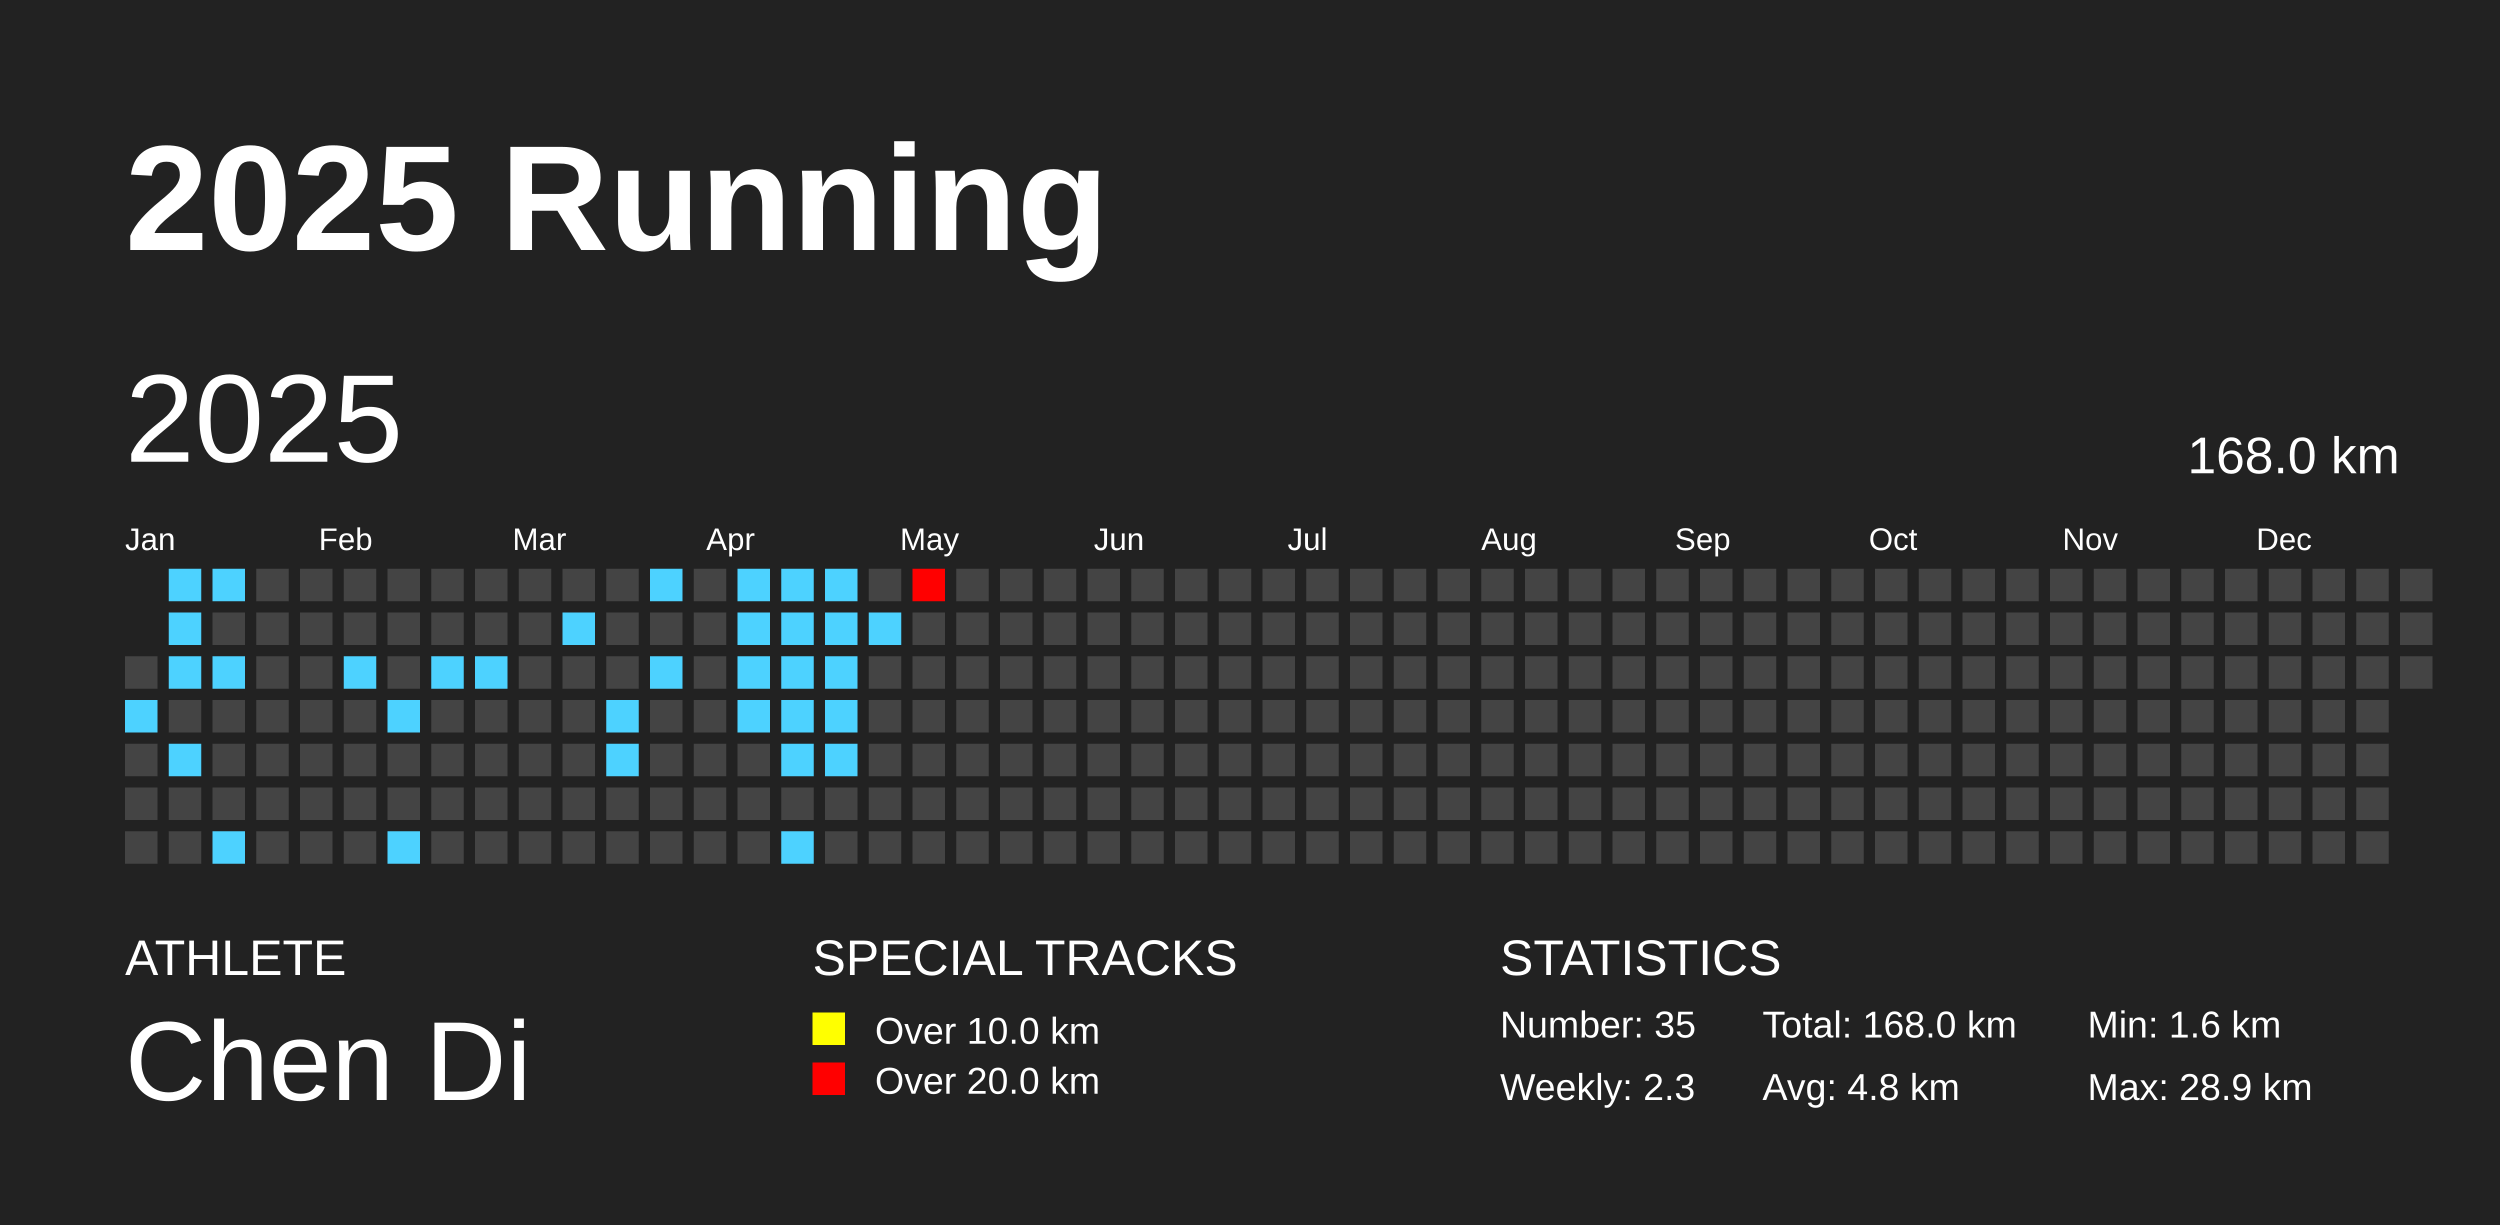
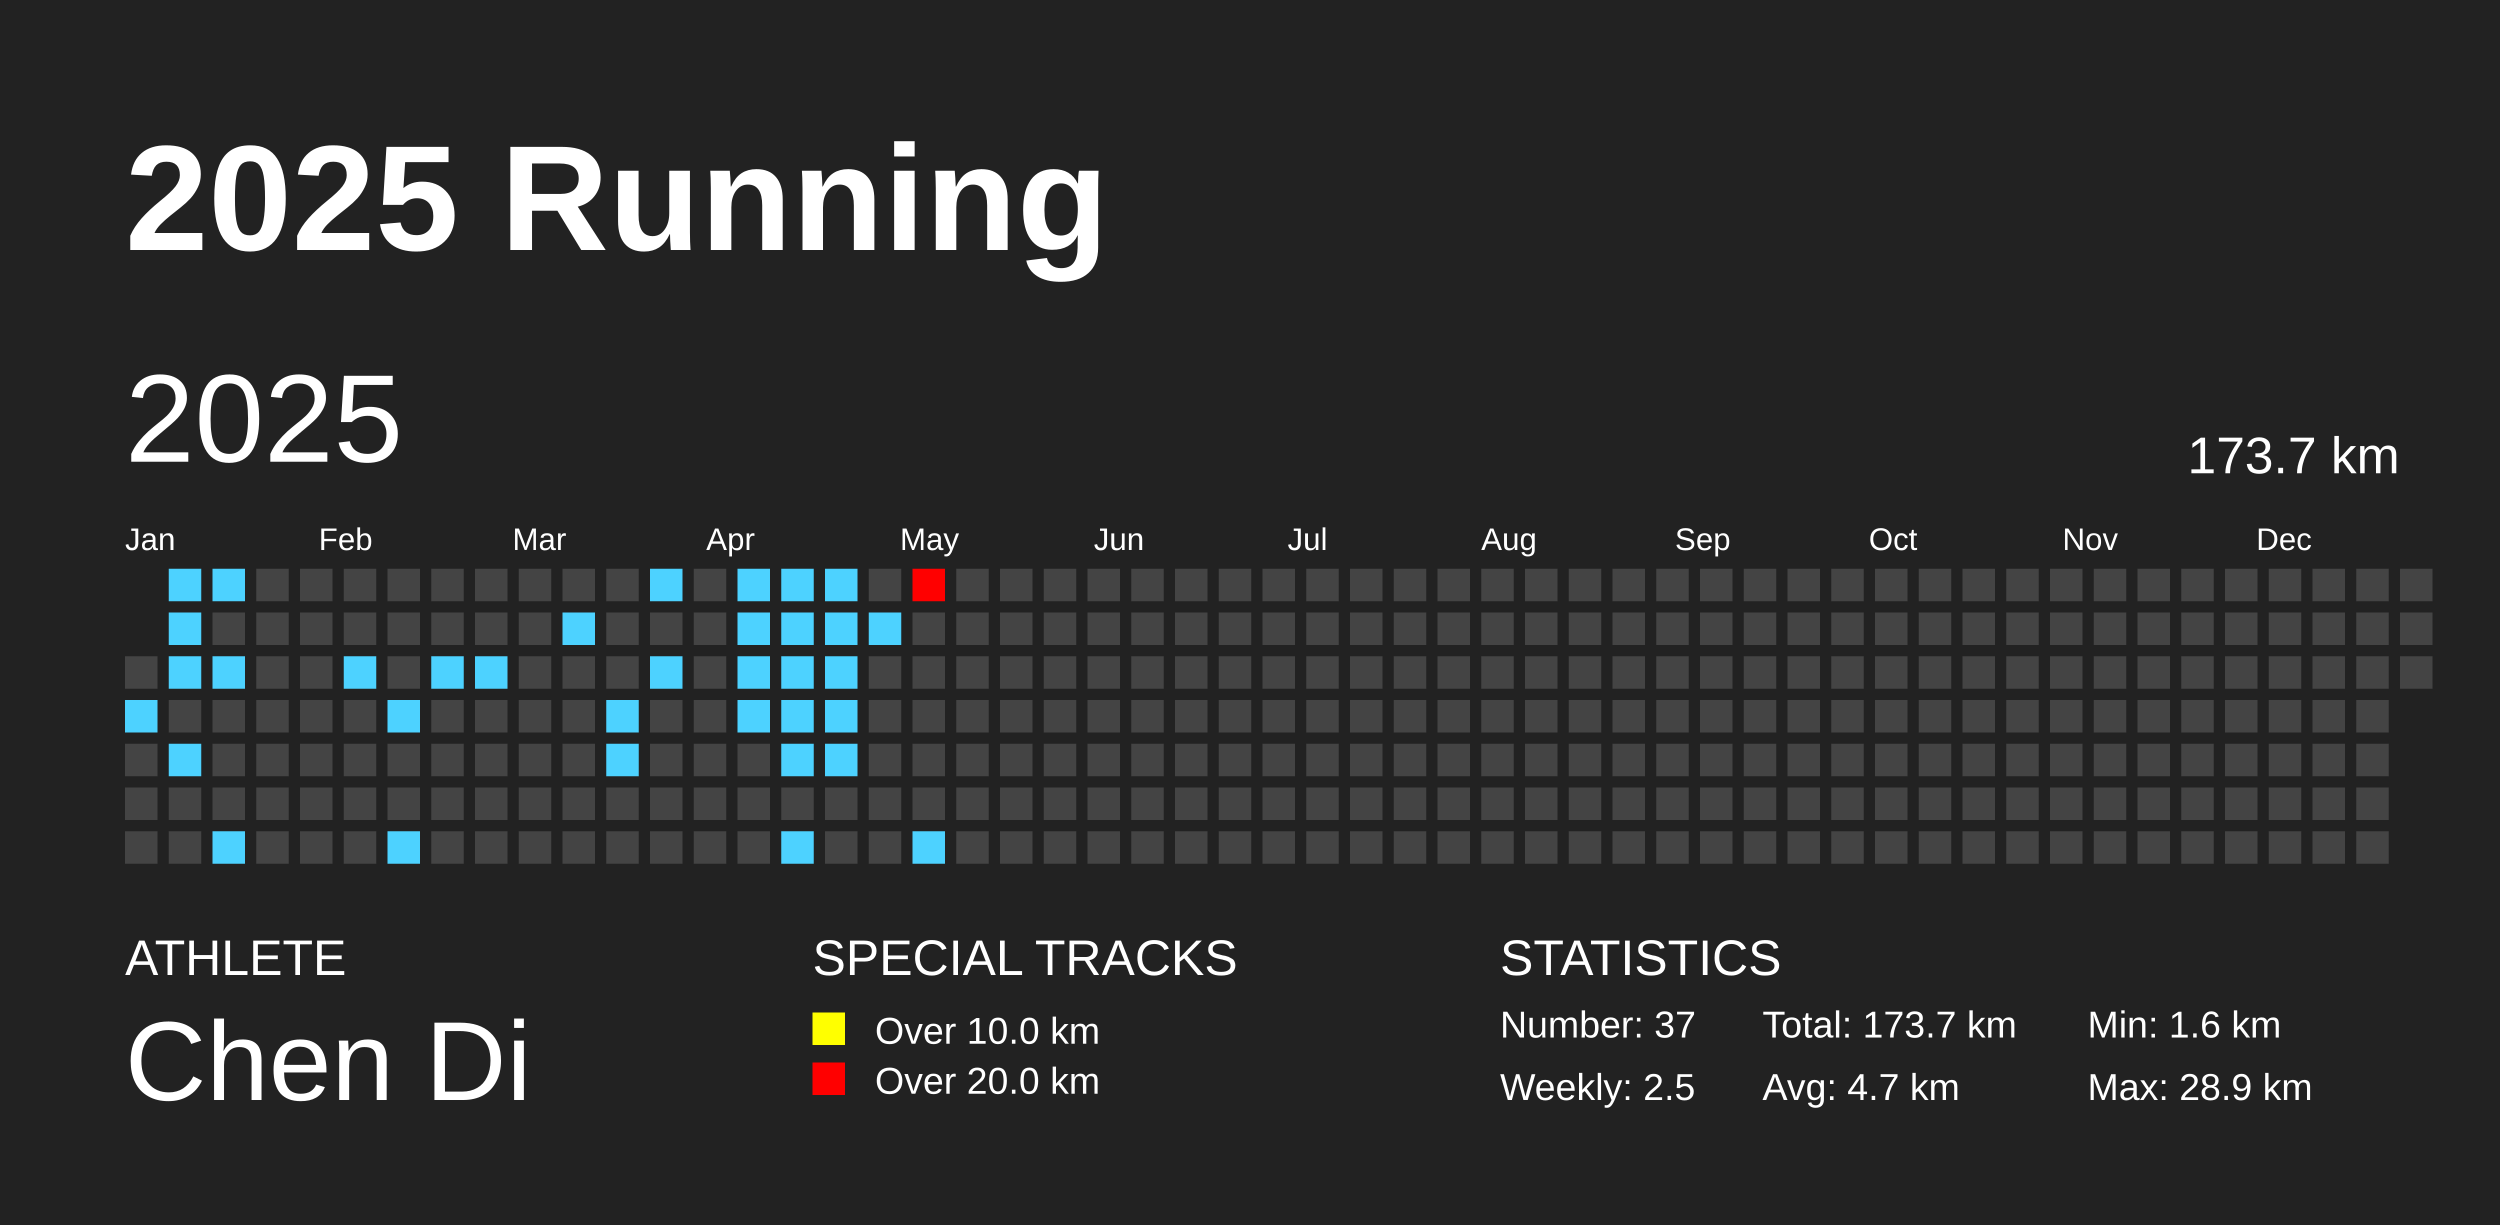
<svg xmlns="http://www.w3.org/2000/svg" baseProfile="full" height="98mm" version="1.1" viewBox="0,0,200,98" width="200mm">
  <defs />
  <rect fill="#222222" height="98" width="200" x="0" y="0" />
  <text fill="#FFFFFF" style="font-size:12px; font-family:Arial; font-weight:bold;" x="10" y="20">2025 Running</text>
  <text fill="#FFFFFF" style="font-size:4px; font-family:Arial" x="10" y="78">ATHLETE</text>
  <text fill="#FFFFFF" style="font-size:9px; font-family:Arial" x="10" y="88">Chen Di</text>
  <text fill="#FFFFFF" style="font-size:4px; font-family:Arial" x="65" y="78">SPECIAL TRACKS</text>
  <rect fill="yellow" height="2.6" width="2.6" x="65" y="81" />
  <text fill="#FFFFFF" style="font-size:3px; font-family:Arial" x="70" y="83.5">Over 10.0 km</text>
  <rect fill="red" height="2.6" width="2.6" x="65" y="85" />
  <text fill="#FFFFFF" style="font-size:3px; font-family:Arial" x="70" y="87.5">Over 20.0 km</text>
  <text fill="#FFFFFF" style="font-size:4px; font-family:Arial" x="120" y="78">STATISTICS</text>
-   <text fill="#FFFFFF" style="font-size:3px; font-family:Arial" x="120" y="83">Number: 35</text>
-   <text fill="#FFFFFF" style="font-size:3px; font-family:Arial" x="120" y="88">Weekly: 2.3</text>
-   <text fill="#FFFFFF" style="font-size:3px; font-family:Arial" x="141" y="83">Total: 168.0 km</text>
-   <text fill="#FFFFFF" style="font-size:3px; font-family:Arial" x="141" y="88">Avg: 4.8 km</text>
+   <text fill="#FFFFFF" style="font-size:3px; font-family:Arial" x="120" y="83">Number: 37</text>
+   <text fill="#FFFFFF" style="font-size:3px; font-family:Arial" x="120" y="88">Weekly: 2.5</text>
+   <text fill="#FFFFFF" style="font-size:3px; font-family:Arial" x="141" y="83">Total: 173.7 km</text>
+   <text fill="#FFFFFF" style="font-size:3px; font-family:Arial" x="141" y="88">Avg: 4.7 km</text>
  <text fill="#FFFFFF" style="font-size:3px; font-family:Arial" x="167" y="83">Min: 1.6 km</text>
  <text fill="#FFFFFF" style="font-size:3px; font-family:Arial" x="167" y="88">Max: 28.9 km</text>
  <text dominant-baseline="hanging" fill="#FFFFFF" style="font-size:10.0px; font-family:Arial;" x="10" y="30">2025</text>
-   <text dominant-baseline="hanging" fill="#FFFFFF" style="font-size:4.125px; font-family:Arial;" x="175" y="35">168.0 km</text>
+   <text dominant-baseline="hanging" fill="#FFFFFF" style="font-size:4.125px; font-family:Arial;" x="175" y="35">173.7 km</text>
  <text fill="#FFFFFF" style="font-size:2.5px; font-family:Arial" x="10.0" y="44">Jan</text>
  <text fill="#FFFFFF" style="font-size:2.5px; font-family:Arial" x="25.5" y="44">Feb</text>
  <text fill="#FFFFFF" style="font-size:2.5px; font-family:Arial" x="41.0" y="44">Mar</text>
  <text fill="#FFFFFF" style="font-size:2.5px; font-family:Arial" x="56.5" y="44">Apr</text>
  <text fill="#FFFFFF" style="font-size:2.5px; font-family:Arial" x="72.0" y="44">May</text>
  <text fill="#FFFFFF" style="font-size:2.5px; font-family:Arial" x="87.5" y="44">Jun</text>
  <text fill="#FFFFFF" style="font-size:2.5px; font-family:Arial" x="103.0" y="44">Jul</text>
  <text fill="#FFFFFF" style="font-size:2.5px; font-family:Arial" x="118.5" y="44">Aug</text>
  <text fill="#FFFFFF" style="font-size:2.5px; font-family:Arial" x="134.0" y="44">Sep</text>
  <text fill="#FFFFFF" style="font-size:2.5px; font-family:Arial" x="149.5" y="44">Oct</text>
  <text fill="#FFFFFF" style="font-size:2.5px; font-family:Arial" x="165.0" y="44">Nov</text>
  <text fill="#FFFFFF" style="font-size:2.5px; font-family:Arial" x="180.5" y="44">Dec</text>
  <rect fill="#444444" height="2.6" width="2.6" x="10.0" y="52.5" />
  <rect fill="#4dd2ff" height="2.6" width="2.6" x="10.0" y="56.0" />
  <rect fill="#444444" height="2.6" width="2.6" x="10.0" y="59.5" />
  <rect fill="#444444" height="2.6" width="2.6" x="10.0" y="63.0" />
  <rect fill="#444444" height="2.6" width="2.6" x="10.0" y="66.5" />
  <rect fill="#4dd2ff" height="2.6" width="2.6" x="13.5" y="45.5" />
  <rect fill="#4dd2ff" height="2.6" width="2.6" x="13.5" y="49.0" />
  <rect fill="#4dd2ff" height="2.6" width="2.6" x="13.5" y="52.5" />
  <rect fill="#444444" height="2.6" width="2.6" x="13.5" y="56.0" />
  <rect fill="#4dd2ff" height="2.6" width="2.6" x="13.5" y="59.5" />
  <rect fill="#444444" height="2.6" width="2.6" x="13.5" y="63.0" />
  <rect fill="#444444" height="2.6" width="2.6" x="13.5" y="66.5" />
  <rect fill="#4dd2ff" height="2.6" width="2.6" x="17.0" y="45.5" />
  <rect fill="#444444" height="2.6" width="2.6" x="17.0" y="49.0" />
  <rect fill="#4dd2ff" height="2.6" width="2.6" x="17.0" y="52.5" />
  <rect fill="#444444" height="2.6" width="2.6" x="17.0" y="56.0" />
  <rect fill="#444444" height="2.6" width="2.6" x="17.0" y="59.5" />
  <rect fill="#444444" height="2.6" width="2.6" x="17.0" y="63.0" />
  <rect fill="#4dd2ff" height="2.6" width="2.6" x="17.0" y="66.5" />
  <rect fill="#444444" height="2.6" width="2.6" x="20.5" y="45.5" />
  <rect fill="#444444" height="2.6" width="2.6" x="20.5" y="49.0" />
  <rect fill="#444444" height="2.6" width="2.6" x="20.5" y="52.5" />
  <rect fill="#444444" height="2.6" width="2.6" x="20.5" y="56.0" />
  <rect fill="#444444" height="2.6" width="2.6" x="20.5" y="59.5" />
  <rect fill="#444444" height="2.6" width="2.6" x="20.5" y="63.0" />
  <rect fill="#444444" height="2.6" width="2.6" x="20.5" y="66.5" />
  <rect fill="#444444" height="2.6" width="2.6" x="24.0" y="45.5" />
  <rect fill="#444444" height="2.6" width="2.6" x="24.0" y="49.0" />
  <rect fill="#444444" height="2.6" width="2.6" x="24.0" y="52.5" />
  <rect fill="#444444" height="2.6" width="2.6" x="24.0" y="56.0" />
  <rect fill="#444444" height="2.6" width="2.6" x="24.0" y="59.5" />
  <rect fill="#444444" height="2.6" width="2.6" x="24.0" y="63.0" />
  <rect fill="#444444" height="2.6" width="2.6" x="24.0" y="66.5" />
  <rect fill="#444444" height="2.6" width="2.6" x="27.5" y="45.5" />
  <rect fill="#444444" height="2.6" width="2.6" x="27.5" y="49.0" />
  <rect fill="#4dd2ff" height="2.6" width="2.6" x="27.5" y="52.5" />
  <rect fill="#444444" height="2.6" width="2.6" x="27.5" y="56.0" />
  <rect fill="#444444" height="2.6" width="2.6" x="27.5" y="59.5" />
  <rect fill="#444444" height="2.6" width="2.6" x="27.5" y="63.0" />
  <rect fill="#444444" height="2.6" width="2.6" x="27.5" y="66.5" />
  <rect fill="#444444" height="2.6" width="2.6" x="31.0" y="45.5" />
  <rect fill="#444444" height="2.6" width="2.6" x="31.0" y="49.0" />
  <rect fill="#444444" height="2.6" width="2.6" x="31.0" y="52.5" />
  <rect fill="#4dd2ff" height="2.6" width="2.6" x="31.0" y="56.0" />
  <rect fill="#444444" height="2.6" width="2.6" x="31.0" y="59.5" />
  <rect fill="#444444" height="2.6" width="2.6" x="31.0" y="63.0" />
  <rect fill="#4dd2ff" height="2.6" width="2.6" x="31.0" y="66.5" />
  <rect fill="#444444" height="2.6" width="2.6" x="34.5" y="45.5" />
  <rect fill="#444444" height="2.6" width="2.6" x="34.5" y="49.0" />
  <rect fill="#4dd2ff" height="2.6" width="2.6" x="34.5" y="52.5" />
  <rect fill="#444444" height="2.6" width="2.6" x="34.5" y="56.0" />
  <rect fill="#444444" height="2.6" width="2.6" x="34.5" y="59.5" />
  <rect fill="#444444" height="2.6" width="2.6" x="34.5" y="63.0" />
  <rect fill="#444444" height="2.6" width="2.6" x="34.5" y="66.5" />
  <rect fill="#444444" height="2.6" width="2.6" x="38.0" y="45.5" />
  <rect fill="#444444" height="2.6" width="2.6" x="38.0" y="49.0" />
  <rect fill="#4dd2ff" height="2.6" width="2.6" x="38.0" y="52.5" />
  <rect fill="#444444" height="2.6" width="2.6" x="38.0" y="56.0" />
  <rect fill="#444444" height="2.6" width="2.6" x="38.0" y="59.5" />
  <rect fill="#444444" height="2.6" width="2.6" x="38.0" y="63.0" />
  <rect fill="#444444" height="2.6" width="2.6" x="38.0" y="66.5" />
  <rect fill="#444444" height="2.6" width="2.6" x="41.5" y="45.5" />
  <rect fill="#444444" height="2.6" width="2.6" x="41.5" y="49.0" />
  <rect fill="#444444" height="2.6" width="2.6" x="41.5" y="52.5" />
  <rect fill="#444444" height="2.6" width="2.6" x="41.5" y="56.0" />
  <rect fill="#444444" height="2.6" width="2.6" x="41.5" y="59.5" />
  <rect fill="#444444" height="2.6" width="2.6" x="41.5" y="63.0" />
  <rect fill="#444444" height="2.6" width="2.6" x="41.5" y="66.5" />
  <rect fill="#444444" height="2.6" width="2.6" x="45.0" y="45.5" />
  <rect fill="#4dd2ff" height="2.6" width="2.6" x="45.0" y="49.0" />
  <rect fill="#444444" height="2.6" width="2.6" x="45.0" y="52.5" />
  <rect fill="#444444" height="2.6" width="2.6" x="45.0" y="56.0" />
  <rect fill="#444444" height="2.6" width="2.6" x="45.0" y="59.5" />
  <rect fill="#444444" height="2.6" width="2.6" x="45.0" y="63.0" />
  <rect fill="#444444" height="2.6" width="2.6" x="45.0" y="66.5" />
  <rect fill="#444444" height="2.6" width="2.6" x="48.5" y="45.5" />
  <rect fill="#444444" height="2.6" width="2.6" x="48.5" y="49.0" />
  <rect fill="#444444" height="2.6" width="2.6" x="48.5" y="52.5" />
  <rect fill="#4dd2ff" height="2.6" width="2.6" x="48.5" y="56.0" />
  <rect fill="#4dd2ff" height="2.6" width="2.6" x="48.5" y="59.5" />
  <rect fill="#444444" height="2.6" width="2.6" x="48.5" y="63.0" />
  <rect fill="#444444" height="2.6" width="2.6" x="48.5" y="66.5" />
  <rect fill="#4dd2ff" height="2.6" width="2.6" x="52.0" y="45.5" />
  <rect fill="#444444" height="2.6" width="2.6" x="52.0" y="49.0" />
  <rect fill="#4dd2ff" height="2.6" width="2.6" x="52.0" y="52.5" />
  <rect fill="#444444" height="2.6" width="2.6" x="52.0" y="56.0" />
  <rect fill="#444444" height="2.6" width="2.6" x="52.0" y="59.5" />
  <rect fill="#444444" height="2.6" width="2.6" x="52.0" y="63.0" />
  <rect fill="#444444" height="2.6" width="2.6" x="52.0" y="66.5" />
  <rect fill="#444444" height="2.6" width="2.6" x="55.5" y="45.5" />
  <rect fill="#444444" height="2.6" width="2.6" x="55.5" y="49.0" />
  <rect fill="#444444" height="2.6" width="2.6" x="55.5" y="52.5" />
  <rect fill="#444444" height="2.6" width="2.6" x="55.5" y="56.0" />
  <rect fill="#444444" height="2.6" width="2.6" x="55.5" y="59.5" />
  <rect fill="#444444" height="2.6" width="2.6" x="55.5" y="63.0" />
  <rect fill="#444444" height="2.6" width="2.6" x="55.5" y="66.5" />
  <rect fill="#4dd2ff" height="2.6" width="2.6" x="59.0" y="45.5" />
  <rect fill="#4dd2ff" height="2.6" width="2.6" x="59.0" y="49.0" />
  <rect fill="#4dd2ff" height="2.6" width="2.6" x="59.0" y="52.5" />
  <rect fill="#4dd2ff" height="2.6" width="2.6" x="59.0" y="56.0" />
  <rect fill="#444444" height="2.6" width="2.6" x="59.0" y="59.5" />
  <rect fill="#444444" height="2.6" width="2.6" x="59.0" y="63.0" />
  <rect fill="#444444" height="2.6" width="2.6" x="59.0" y="66.5" />
  <rect fill="#4dd2ff" height="2.6" width="2.6" x="62.5" y="45.5" />
  <rect fill="#4dd2ff" height="2.6" width="2.6" x="62.5" y="49.0" />
  <rect fill="#4dd2ff" height="2.6" width="2.6" x="62.5" y="52.5" />
  <rect fill="#4dd2ff" height="2.6" width="2.6" x="62.5" y="56.0" />
  <rect fill="#4dd2ff" height="2.6" width="2.6" x="62.5" y="59.5" />
  <rect fill="#444444" height="2.6" width="2.6" x="62.5" y="63.0" />
  <rect fill="#4dd2ff" height="2.6" width="2.6" x="62.5" y="66.5" />
  <rect fill="#4dd2ff" height="2.6" width="2.6" x="66.0" y="45.5" />
  <rect fill="#4dd2ff" height="2.6" width="2.6" x="66.0" y="49.0" />
  <rect fill="#4dd2ff" height="2.6" width="2.6" x="66.0" y="52.5" />
  <rect fill="#4dd2ff" height="2.6" width="2.6" x="66.0" y="56.0" />
  <rect fill="#4dd2ff" height="2.6" width="2.6" x="66.0" y="59.5" />
  <rect fill="#444444" height="2.6" width="2.6" x="66.0" y="63.0" />
  <rect fill="#444444" height="2.6" width="2.6" x="66.0" y="66.5" />
  <rect fill="#444444" height="2.6" width="2.6" x="69.5" y="45.5" />
  <rect fill="#4dd2ff" height="2.6" width="2.6" x="69.5" y="49.0" />
  <rect fill="#444444" height="2.6" width="2.6" x="69.5" y="52.5" />
  <rect fill="#444444" height="2.6" width="2.6" x="69.5" y="56.0" />
  <rect fill="#444444" height="2.6" width="2.6" x="69.5" y="59.5" />
  <rect fill="#444444" height="2.6" width="2.6" x="69.5" y="63.0" />
  <rect fill="#444444" height="2.6" width="2.6" x="69.5" y="66.5" />
  <rect fill="red" height="2.6" width="2.6" x="73.0" y="45.5" />
  <rect fill="#444444" height="2.6" width="2.6" x="73.0" y="49.0" />
  <rect fill="#444444" height="2.6" width="2.6" x="73.0" y="52.5" />
  <rect fill="#444444" height="2.6" width="2.6" x="73.0" y="56.0" />
  <rect fill="#444444" height="2.6" width="2.6" x="73.0" y="59.5" />
  <rect fill="#444444" height="2.6" width="2.6" x="73.0" y="63.0" />
-   <rect fill="#444444" height="2.6" width="2.6" x="73.0" y="66.5" />
+   <rect fill="#4dd2ff" height="2.6" width="2.6" x="73.0" y="66.5" />
  <rect fill="#444444" height="2.6" width="2.6" x="76.5" y="45.5" />
  <rect fill="#444444" height="2.6" width="2.6" x="76.5" y="49.0" />
  <rect fill="#444444" height="2.6" width="2.6" x="76.5" y="52.5" />
  <rect fill="#444444" height="2.6" width="2.6" x="76.5" y="56.0" />
  <rect fill="#444444" height="2.6" width="2.6" x="76.5" y="59.5" />
  <rect fill="#444444" height="2.6" width="2.6" x="76.5" y="63.0" />
  <rect fill="#444444" height="2.6" width="2.6" x="76.5" y="66.5" />
  <rect fill="#444444" height="2.6" width="2.6" x="80.0" y="45.5" />
  <rect fill="#444444" height="2.6" width="2.6" x="80.0" y="49.0" />
  <rect fill="#444444" height="2.6" width="2.6" x="80.0" y="52.5" />
  <rect fill="#444444" height="2.6" width="2.6" x="80.0" y="56.0" />
  <rect fill="#444444" height="2.6" width="2.6" x="80.0" y="59.5" />
  <rect fill="#444444" height="2.6" width="2.6" x="80.0" y="63.0" />
  <rect fill="#444444" height="2.6" width="2.6" x="80.0" y="66.5" />
  <rect fill="#444444" height="2.6" width="2.6" x="83.5" y="45.5" />
  <rect fill="#444444" height="2.6" width="2.6" x="83.5" y="49.0" />
  <rect fill="#444444" height="2.6" width="2.6" x="83.5" y="52.5" />
  <rect fill="#444444" height="2.6" width="2.6" x="83.5" y="56.0" />
  <rect fill="#444444" height="2.6" width="2.6" x="83.5" y="59.5" />
  <rect fill="#444444" height="2.6" width="2.6" x="83.5" y="63.0" />
  <rect fill="#444444" height="2.6" width="2.6" x="83.5" y="66.5" />
  <rect fill="#444444" height="2.6" width="2.6" x="87.0" y="45.5" />
  <rect fill="#444444" height="2.6" width="2.6" x="87.0" y="49.0" />
  <rect fill="#444444" height="2.6" width="2.6" x="87.0" y="52.5" />
  <rect fill="#444444" height="2.6" width="2.6" x="87.0" y="56.0" />
  <rect fill="#444444" height="2.6" width="2.6" x="87.0" y="59.5" />
  <rect fill="#444444" height="2.6" width="2.6" x="87.0" y="63.0" />
  <rect fill="#444444" height="2.6" width="2.6" x="87.0" y="66.5" />
  <rect fill="#444444" height="2.6" width="2.6" x="90.5" y="45.5" />
  <rect fill="#444444" height="2.6" width="2.6" x="90.5" y="49.0" />
  <rect fill="#444444" height="2.6" width="2.6" x="90.5" y="52.5" />
  <rect fill="#444444" height="2.6" width="2.6" x="90.5" y="56.0" />
  <rect fill="#444444" height="2.6" width="2.6" x="90.5" y="59.5" />
  <rect fill="#444444" height="2.6" width="2.6" x="90.5" y="63.0" />
  <rect fill="#444444" height="2.6" width="2.6" x="90.5" y="66.5" />
  <rect fill="#444444" height="2.6" width="2.6" x="94.0" y="45.5" />
  <rect fill="#444444" height="2.6" width="2.6" x="94.0" y="49.0" />
  <rect fill="#444444" height="2.6" width="2.6" x="94.0" y="52.5" />
  <rect fill="#444444" height="2.6" width="2.6" x="94.0" y="56.0" />
  <rect fill="#444444" height="2.6" width="2.6" x="94.0" y="59.5" />
  <rect fill="#444444" height="2.6" width="2.6" x="94.0" y="63.0" />
  <rect fill="#444444" height="2.6" width="2.6" x="94.0" y="66.5" />
  <rect fill="#444444" height="2.6" width="2.6" x="97.5" y="45.5" />
  <rect fill="#444444" height="2.6" width="2.6" x="97.5" y="49.0" />
  <rect fill="#444444" height="2.6" width="2.6" x="97.5" y="52.5" />
  <rect fill="#444444" height="2.6" width="2.6" x="97.5" y="56.0" />
  <rect fill="#444444" height="2.6" width="2.6" x="97.5" y="59.5" />
  <rect fill="#444444" height="2.6" width="2.6" x="97.5" y="63.0" />
  <rect fill="#444444" height="2.6" width="2.6" x="97.5" y="66.5" />
  <rect fill="#444444" height="2.6" width="2.6" x="101.0" y="45.5" />
  <rect fill="#444444" height="2.6" width="2.6" x="101.0" y="49.0" />
  <rect fill="#444444" height="2.6" width="2.6" x="101.0" y="52.5" />
  <rect fill="#444444" height="2.6" width="2.6" x="101.0" y="56.0" />
  <rect fill="#444444" height="2.6" width="2.6" x="101.0" y="59.5" />
  <rect fill="#444444" height="2.6" width="2.6" x="101.0" y="63.0" />
  <rect fill="#444444" height="2.6" width="2.6" x="101.0" y="66.5" />
  <rect fill="#444444" height="2.6" width="2.6" x="104.5" y="45.5" />
  <rect fill="#444444" height="2.6" width="2.6" x="104.5" y="49.0" />
  <rect fill="#444444" height="2.6" width="2.6" x="104.5" y="52.5" />
  <rect fill="#444444" height="2.6" width="2.6" x="104.5" y="56.0" />
  <rect fill="#444444" height="2.6" width="2.6" x="104.5" y="59.5" />
  <rect fill="#444444" height="2.6" width="2.6" x="104.5" y="63.0" />
  <rect fill="#444444" height="2.6" width="2.6" x="104.5" y="66.5" />
  <rect fill="#444444" height="2.6" width="2.6" x="108.0" y="45.5" />
  <rect fill="#444444" height="2.6" width="2.6" x="108.0" y="49.0" />
  <rect fill="#444444" height="2.6" width="2.6" x="108.0" y="52.5" />
  <rect fill="#444444" height="2.6" width="2.6" x="108.0" y="56.0" />
  <rect fill="#444444" height="2.6" width="2.6" x="108.0" y="59.5" />
  <rect fill="#444444" height="2.6" width="2.6" x="108.0" y="63.0" />
  <rect fill="#444444" height="2.6" width="2.6" x="108.0" y="66.5" />
  <rect fill="#444444" height="2.6" width="2.6" x="111.5" y="45.5" />
  <rect fill="#444444" height="2.6" width="2.6" x="111.5" y="49.0" />
  <rect fill="#444444" height="2.6" width="2.6" x="111.5" y="52.5" />
  <rect fill="#444444" height="2.6" width="2.6" x="111.5" y="56.0" />
  <rect fill="#444444" height="2.6" width="2.6" x="111.5" y="59.5" />
  <rect fill="#444444" height="2.6" width="2.6" x="111.5" y="63.0" />
  <rect fill="#444444" height="2.6" width="2.6" x="111.5" y="66.5" />
  <rect fill="#444444" height="2.6" width="2.6" x="115.0" y="45.5" />
  <rect fill="#444444" height="2.6" width="2.6" x="115.0" y="49.0" />
  <rect fill="#444444" height="2.6" width="2.6" x="115.0" y="52.5" />
  <rect fill="#444444" height="2.6" width="2.6" x="115.0" y="56.0" />
  <rect fill="#444444" height="2.6" width="2.6" x="115.0" y="59.5" />
  <rect fill="#444444" height="2.6" width="2.6" x="115.0" y="63.0" />
  <rect fill="#444444" height="2.6" width="2.6" x="115.0" y="66.5" />
  <rect fill="#444444" height="2.6" width="2.6" x="118.5" y="45.5" />
  <rect fill="#444444" height="2.6" width="2.6" x="118.5" y="49.0" />
  <rect fill="#444444" height="2.6" width="2.6" x="118.5" y="52.5" />
  <rect fill="#444444" height="2.6" width="2.6" x="118.5" y="56.0" />
  <rect fill="#444444" height="2.6" width="2.6" x="118.5" y="59.5" />
  <rect fill="#444444" height="2.6" width="2.6" x="118.5" y="63.0" />
  <rect fill="#444444" height="2.6" width="2.6" x="118.5" y="66.5" />
  <rect fill="#444444" height="2.6" width="2.6" x="122.0" y="45.5" />
  <rect fill="#444444" height="2.6" width="2.6" x="122.0" y="49.0" />
  <rect fill="#444444" height="2.6" width="2.6" x="122.0" y="52.5" />
  <rect fill="#444444" height="2.6" width="2.6" x="122.0" y="56.0" />
  <rect fill="#444444" height="2.6" width="2.6" x="122.0" y="59.5" />
  <rect fill="#444444" height="2.6" width="2.6" x="122.0" y="63.0" />
  <rect fill="#444444" height="2.6" width="2.6" x="122.0" y="66.5" />
  <rect fill="#444444" height="2.6" width="2.6" x="125.5" y="45.5" />
  <rect fill="#444444" height="2.6" width="2.6" x="125.5" y="49.0" />
  <rect fill="#444444" height="2.6" width="2.6" x="125.5" y="52.5" />
  <rect fill="#444444" height="2.6" width="2.6" x="125.5" y="56.0" />
  <rect fill="#444444" height="2.6" width="2.6" x="125.5" y="59.5" />
  <rect fill="#444444" height="2.6" width="2.6" x="125.5" y="63.0" />
  <rect fill="#444444" height="2.6" width="2.6" x="125.5" y="66.5" />
  <rect fill="#444444" height="2.6" width="2.6" x="129.0" y="45.5" />
  <rect fill="#444444" height="2.6" width="2.6" x="129.0" y="49.0" />
  <rect fill="#444444" height="2.6" width="2.6" x="129.0" y="52.5" />
  <rect fill="#444444" height="2.6" width="2.6" x="129.0" y="56.0" />
  <rect fill="#444444" height="2.6" width="2.6" x="129.0" y="59.5" />
  <rect fill="#444444" height="2.6" width="2.6" x="129.0" y="63.0" />
  <rect fill="#444444" height="2.6" width="2.6" x="129.0" y="66.5" />
  <rect fill="#444444" height="2.6" width="2.6" x="132.5" y="45.5" />
  <rect fill="#444444" height="2.6" width="2.6" x="132.5" y="49.0" />
  <rect fill="#444444" height="2.6" width="2.6" x="132.5" y="52.5" />
  <rect fill="#444444" height="2.6" width="2.6" x="132.5" y="56.0" />
  <rect fill="#444444" height="2.6" width="2.6" x="132.5" y="59.5" />
  <rect fill="#444444" height="2.6" width="2.6" x="132.5" y="63.0" />
  <rect fill="#444444" height="2.6" width="2.6" x="132.5" y="66.5" />
  <rect fill="#444444" height="2.6" width="2.6" x="136.0" y="45.5" />
  <rect fill="#444444" height="2.6" width="2.6" x="136.0" y="49.0" />
  <rect fill="#444444" height="2.6" width="2.6" x="136.0" y="52.5" />
  <rect fill="#444444" height="2.6" width="2.6" x="136.0" y="56.0" />
  <rect fill="#444444" height="2.6" width="2.6" x="136.0" y="59.5" />
  <rect fill="#444444" height="2.6" width="2.6" x="136.0" y="63.0" />
  <rect fill="#444444" height="2.6" width="2.6" x="136.0" y="66.5" />
  <rect fill="#444444" height="2.6" width="2.6" x="139.5" y="45.5" />
  <rect fill="#444444" height="2.6" width="2.6" x="139.5" y="49.0" />
  <rect fill="#444444" height="2.6" width="2.6" x="139.5" y="52.5" />
  <rect fill="#444444" height="2.6" width="2.6" x="139.5" y="56.0" />
  <rect fill="#444444" height="2.6" width="2.6" x="139.5" y="59.5" />
  <rect fill="#444444" height="2.6" width="2.6" x="139.5" y="63.0" />
  <rect fill="#444444" height="2.6" width="2.6" x="139.5" y="66.5" />
  <rect fill="#444444" height="2.6" width="2.6" x="143.0" y="45.5" />
  <rect fill="#444444" height="2.6" width="2.6" x="143.0" y="49.0" />
  <rect fill="#444444" height="2.6" width="2.6" x="143.0" y="52.5" />
  <rect fill="#444444" height="2.6" width="2.6" x="143.0" y="56.0" />
  <rect fill="#444444" height="2.6" width="2.6" x="143.0" y="59.5" />
  <rect fill="#444444" height="2.6" width="2.6" x="143.0" y="63.0" />
  <rect fill="#444444" height="2.6" width="2.6" x="143.0" y="66.5" />
  <rect fill="#444444" height="2.6" width="2.6" x="146.5" y="45.5" />
  <rect fill="#444444" height="2.6" width="2.6" x="146.5" y="49.0" />
  <rect fill="#444444" height="2.6" width="2.6" x="146.5" y="52.5" />
  <rect fill="#444444" height="2.6" width="2.6" x="146.5" y="56.0" />
  <rect fill="#444444" height="2.6" width="2.6" x="146.5" y="59.5" />
  <rect fill="#444444" height="2.6" width="2.6" x="146.5" y="63.0" />
  <rect fill="#444444" height="2.6" width="2.6" x="146.5" y="66.5" />
  <rect fill="#444444" height="2.6" width="2.6" x="150.0" y="45.5" />
  <rect fill="#444444" height="2.6" width="2.6" x="150.0" y="49.0" />
  <rect fill="#444444" height="2.6" width="2.6" x="150.0" y="52.5" />
  <rect fill="#444444" height="2.6" width="2.6" x="150.0" y="56.0" />
  <rect fill="#444444" height="2.6" width="2.6" x="150.0" y="59.5" />
  <rect fill="#444444" height="2.6" width="2.6" x="150.0" y="63.0" />
  <rect fill="#444444" height="2.6" width="2.6" x="150.0" y="66.5" />
  <rect fill="#444444" height="2.6" width="2.6" x="153.5" y="45.5" />
  <rect fill="#444444" height="2.6" width="2.6" x="153.5" y="49.0" />
  <rect fill="#444444" height="2.6" width="2.6" x="153.5" y="52.5" />
  <rect fill="#444444" height="2.6" width="2.6" x="153.5" y="56.0" />
  <rect fill="#444444" height="2.6" width="2.6" x="153.5" y="59.5" />
  <rect fill="#444444" height="2.6" width="2.6" x="153.5" y="63.0" />
  <rect fill="#444444" height="2.6" width="2.6" x="153.5" y="66.5" />
  <rect fill="#444444" height="2.6" width="2.6" x="157.0" y="45.5" />
  <rect fill="#444444" height="2.6" width="2.6" x="157.0" y="49.0" />
  <rect fill="#444444" height="2.6" width="2.6" x="157.0" y="52.5" />
  <rect fill="#444444" height="2.6" width="2.6" x="157.0" y="56.0" />
  <rect fill="#444444" height="2.6" width="2.6" x="157.0" y="59.5" />
  <rect fill="#444444" height="2.6" width="2.6" x="157.0" y="63.0" />
  <rect fill="#444444" height="2.6" width="2.6" x="157.0" y="66.5" />
  <rect fill="#444444" height="2.6" width="2.6" x="160.5" y="45.5" />
  <rect fill="#444444" height="2.6" width="2.6" x="160.5" y="49.0" />
  <rect fill="#444444" height="2.6" width="2.6" x="160.5" y="52.5" />
  <rect fill="#444444" height="2.6" width="2.6" x="160.5" y="56.0" />
  <rect fill="#444444" height="2.6" width="2.6" x="160.5" y="59.5" />
  <rect fill="#444444" height="2.6" width="2.6" x="160.5" y="63.0" />
  <rect fill="#444444" height="2.6" width="2.6" x="160.5" y="66.5" />
  <rect fill="#444444" height="2.6" width="2.6" x="164.0" y="45.5" />
  <rect fill="#444444" height="2.6" width="2.6" x="164.0" y="49.0" />
  <rect fill="#444444" height="2.6" width="2.6" x="164.0" y="52.5" />
  <rect fill="#444444" height="2.6" width="2.6" x="164.0" y="56.0" />
  <rect fill="#444444" height="2.6" width="2.6" x="164.0" y="59.5" />
  <rect fill="#444444" height="2.6" width="2.6" x="164.0" y="63.0" />
  <rect fill="#444444" height="2.6" width="2.6" x="164.0" y="66.5" />
  <rect fill="#444444" height="2.6" width="2.6" x="167.5" y="45.5" />
  <rect fill="#444444" height="2.6" width="2.6" x="167.5" y="49.0" />
  <rect fill="#444444" height="2.6" width="2.6" x="167.5" y="52.5" />
  <rect fill="#444444" height="2.6" width="2.6" x="167.5" y="56.0" />
  <rect fill="#444444" height="2.6" width="2.6" x="167.5" y="59.5" />
  <rect fill="#444444" height="2.6" width="2.6" x="167.5" y="63.0" />
  <rect fill="#444444" height="2.6" width="2.6" x="167.5" y="66.5" />
  <rect fill="#444444" height="2.6" width="2.6" x="171.0" y="45.5" />
  <rect fill="#444444" height="2.6" width="2.6" x="171.0" y="49.0" />
  <rect fill="#444444" height="2.6" width="2.6" x="171.0" y="52.5" />
  <rect fill="#444444" height="2.6" width="2.6" x="171.0" y="56.0" />
  <rect fill="#444444" height="2.6" width="2.6" x="171.0" y="59.5" />
  <rect fill="#444444" height="2.6" width="2.6" x="171.0" y="63.0" />
  <rect fill="#444444" height="2.6" width="2.6" x="171.0" y="66.5" />
  <rect fill="#444444" height="2.6" width="2.6" x="174.5" y="45.5" />
  <rect fill="#444444" height="2.6" width="2.6" x="174.5" y="49.0" />
  <rect fill="#444444" height="2.6" width="2.6" x="174.5" y="52.5" />
  <rect fill="#444444" height="2.6" width="2.6" x="174.5" y="56.0" />
  <rect fill="#444444" height="2.6" width="2.6" x="174.5" y="59.5" />
  <rect fill="#444444" height="2.6" width="2.6" x="174.5" y="63.0" />
  <rect fill="#444444" height="2.6" width="2.6" x="174.5" y="66.5" />
  <rect fill="#444444" height="2.6" width="2.6" x="178.0" y="45.5" />
  <rect fill="#444444" height="2.6" width="2.6" x="178.0" y="49.0" />
  <rect fill="#444444" height="2.6" width="2.6" x="178.0" y="52.5" />
  <rect fill="#444444" height="2.6" width="2.6" x="178.0" y="56.0" />
  <rect fill="#444444" height="2.6" width="2.6" x="178.0" y="59.5" />
  <rect fill="#444444" height="2.6" width="2.6" x="178.0" y="63.0" />
  <rect fill="#444444" height="2.6" width="2.6" x="178.0" y="66.5" />
  <rect fill="#444444" height="2.6" width="2.6" x="181.5" y="45.5" />
  <rect fill="#444444" height="2.6" width="2.6" x="181.5" y="49.0" />
  <rect fill="#444444" height="2.6" width="2.6" x="181.5" y="52.5" />
  <rect fill="#444444" height="2.6" width="2.6" x="181.5" y="56.0" />
  <rect fill="#444444" height="2.6" width="2.6" x="181.5" y="59.5" />
  <rect fill="#444444" height="2.6" width="2.6" x="181.5" y="63.0" />
  <rect fill="#444444" height="2.6" width="2.6" x="181.5" y="66.5" />
  <rect fill="#444444" height="2.6" width="2.6" x="185.0" y="45.5" />
  <rect fill="#444444" height="2.6" width="2.6" x="185.0" y="49.0" />
  <rect fill="#444444" height="2.6" width="2.6" x="185.0" y="52.5" />
  <rect fill="#444444" height="2.6" width="2.6" x="185.0" y="56.0" />
  <rect fill="#444444" height="2.6" width="2.6" x="185.0" y="59.5" />
  <rect fill="#444444" height="2.6" width="2.6" x="185.0" y="63.0" />
  <rect fill="#444444" height="2.6" width="2.6" x="185.0" y="66.5" />
  <rect fill="#444444" height="2.6" width="2.6" x="188.5" y="45.5" />
  <rect fill="#444444" height="2.6" width="2.6" x="188.5" y="49.0" />
  <rect fill="#444444" height="2.6" width="2.6" x="188.5" y="52.5" />
  <rect fill="#444444" height="2.6" width="2.6" x="188.5" y="56.0" />
  <rect fill="#444444" height="2.6" width="2.6" x="188.5" y="59.5" />
  <rect fill="#444444" height="2.6" width="2.6" x="188.5" y="63.0" />
  <rect fill="#444444" height="2.6" width="2.6" x="188.5" y="66.5" />
  <rect fill="#444444" height="2.6" width="2.6" x="192.0" y="45.5" />
  <rect fill="#444444" height="2.6" width="2.6" x="192.0" y="49.0" />
  <rect fill="#444444" height="2.6" width="2.6" x="192.0" y="52.5" />
</svg>
